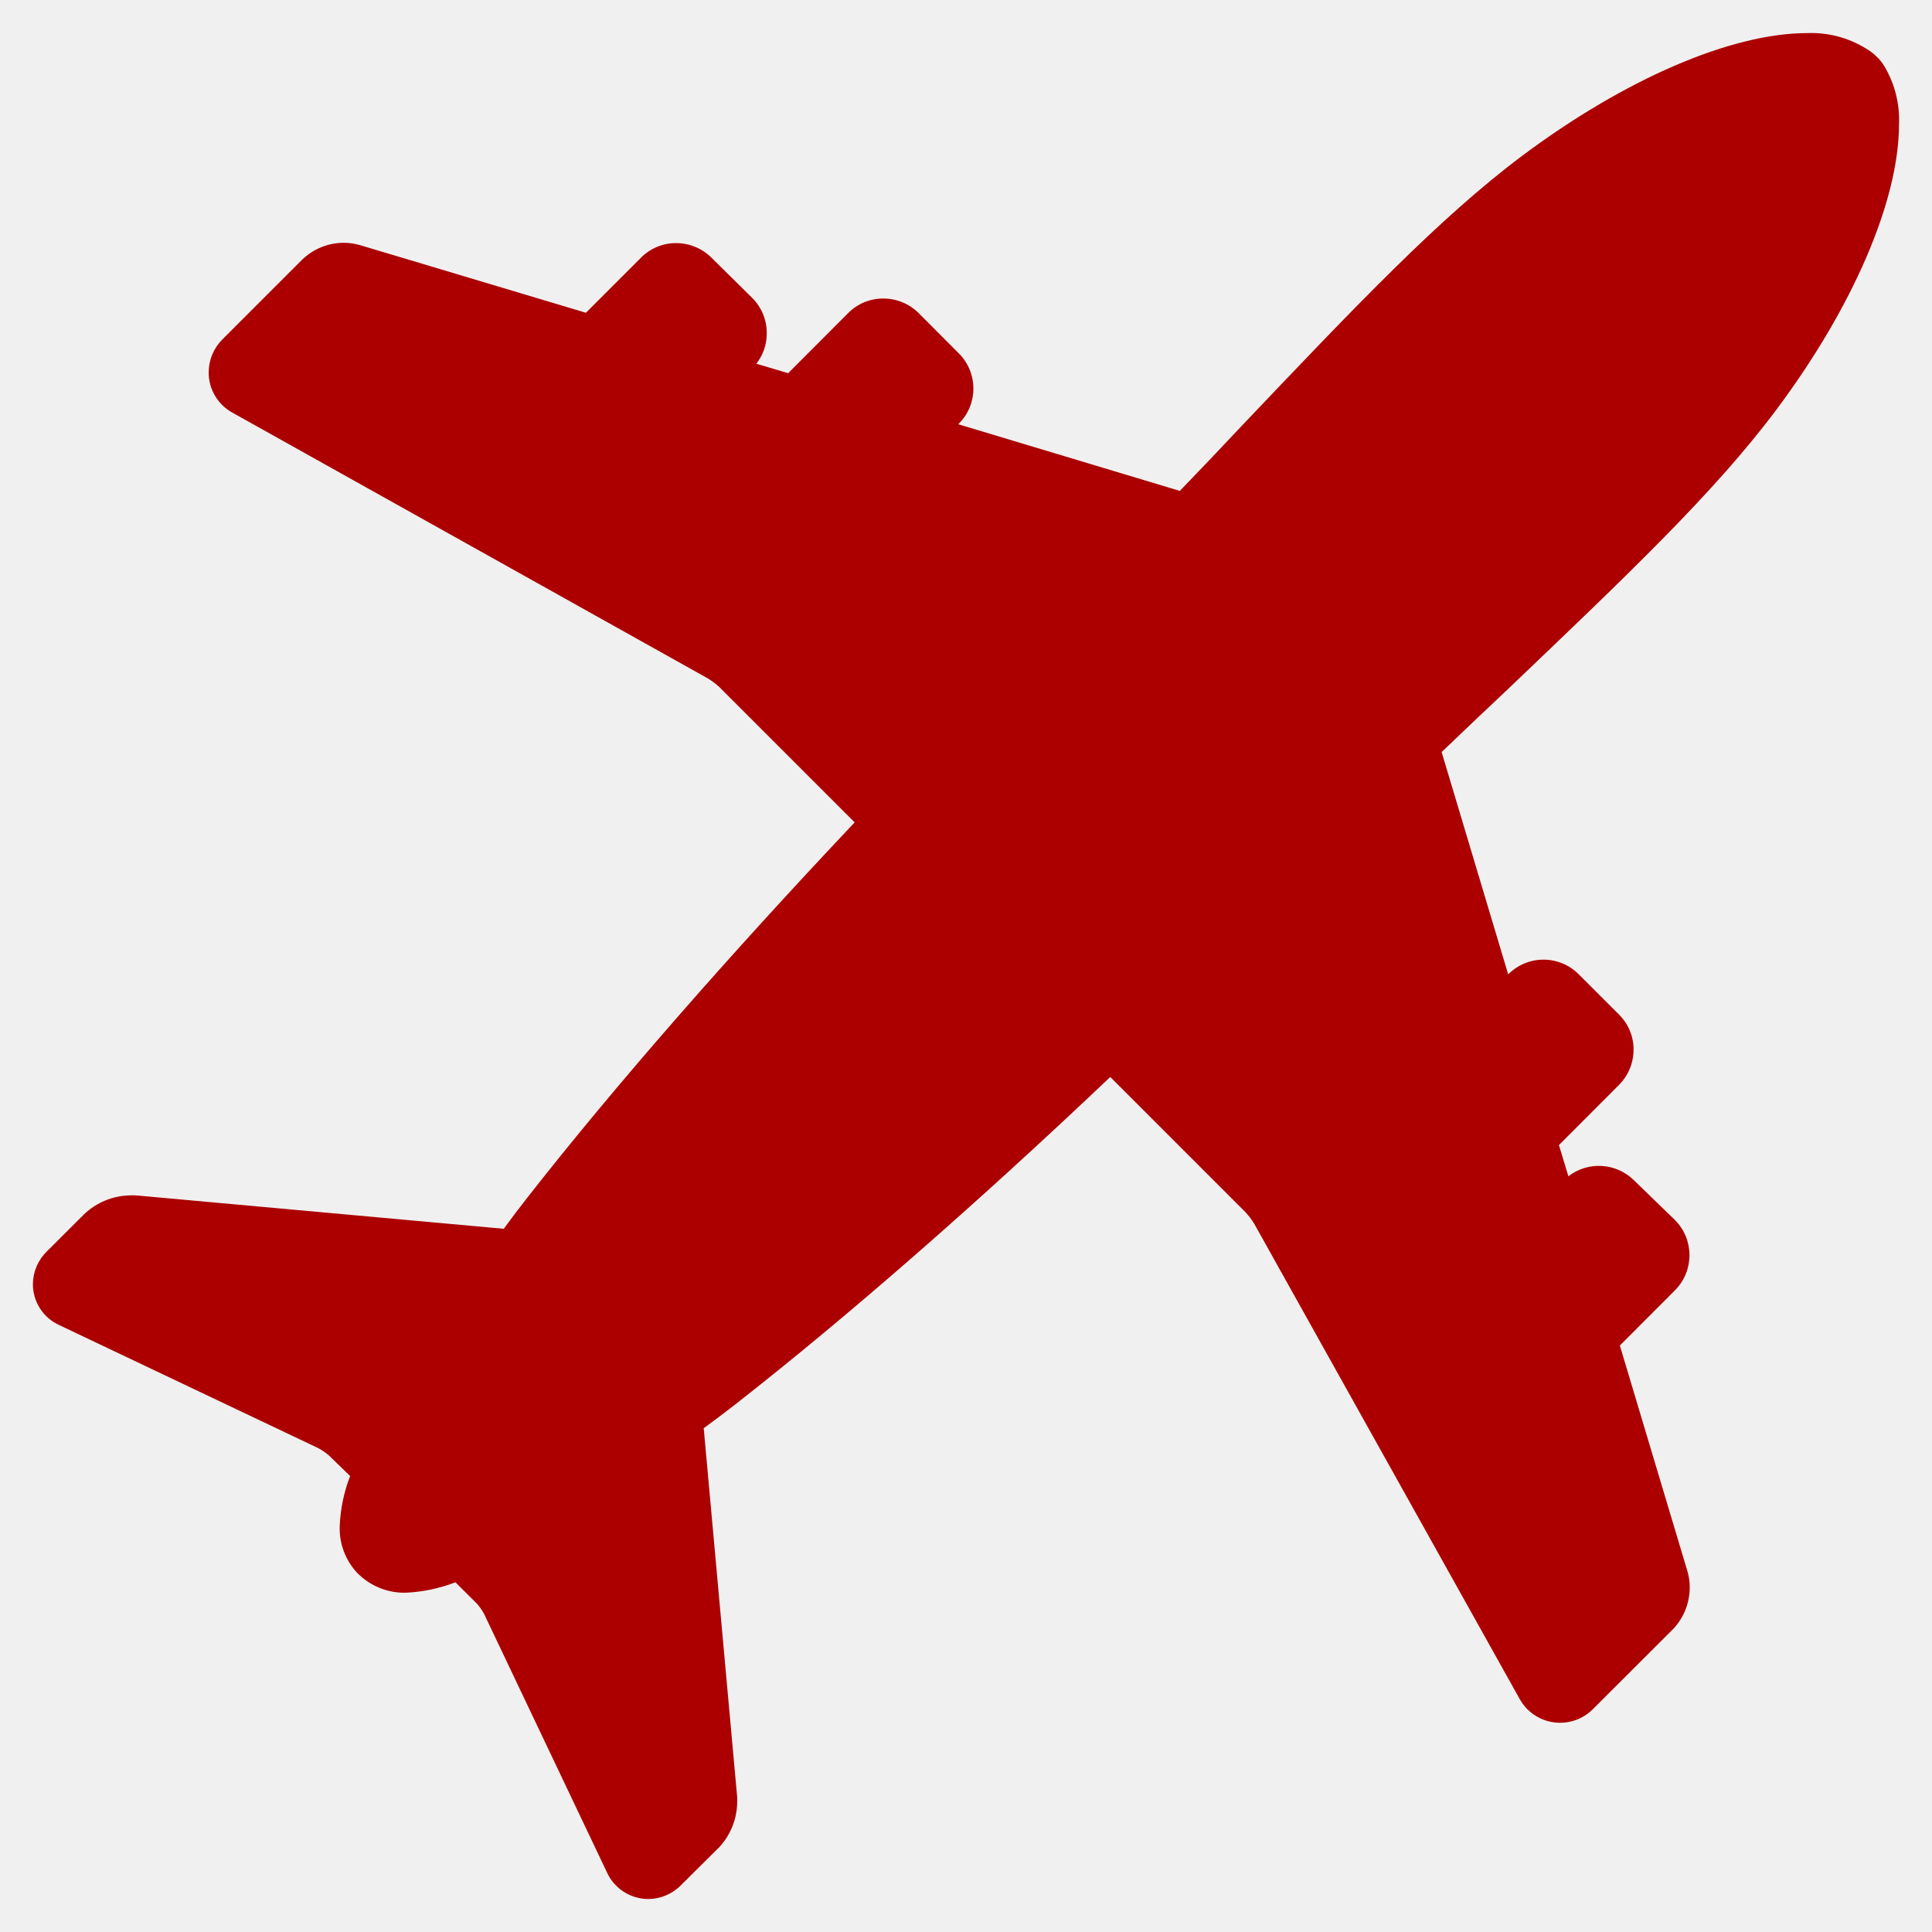
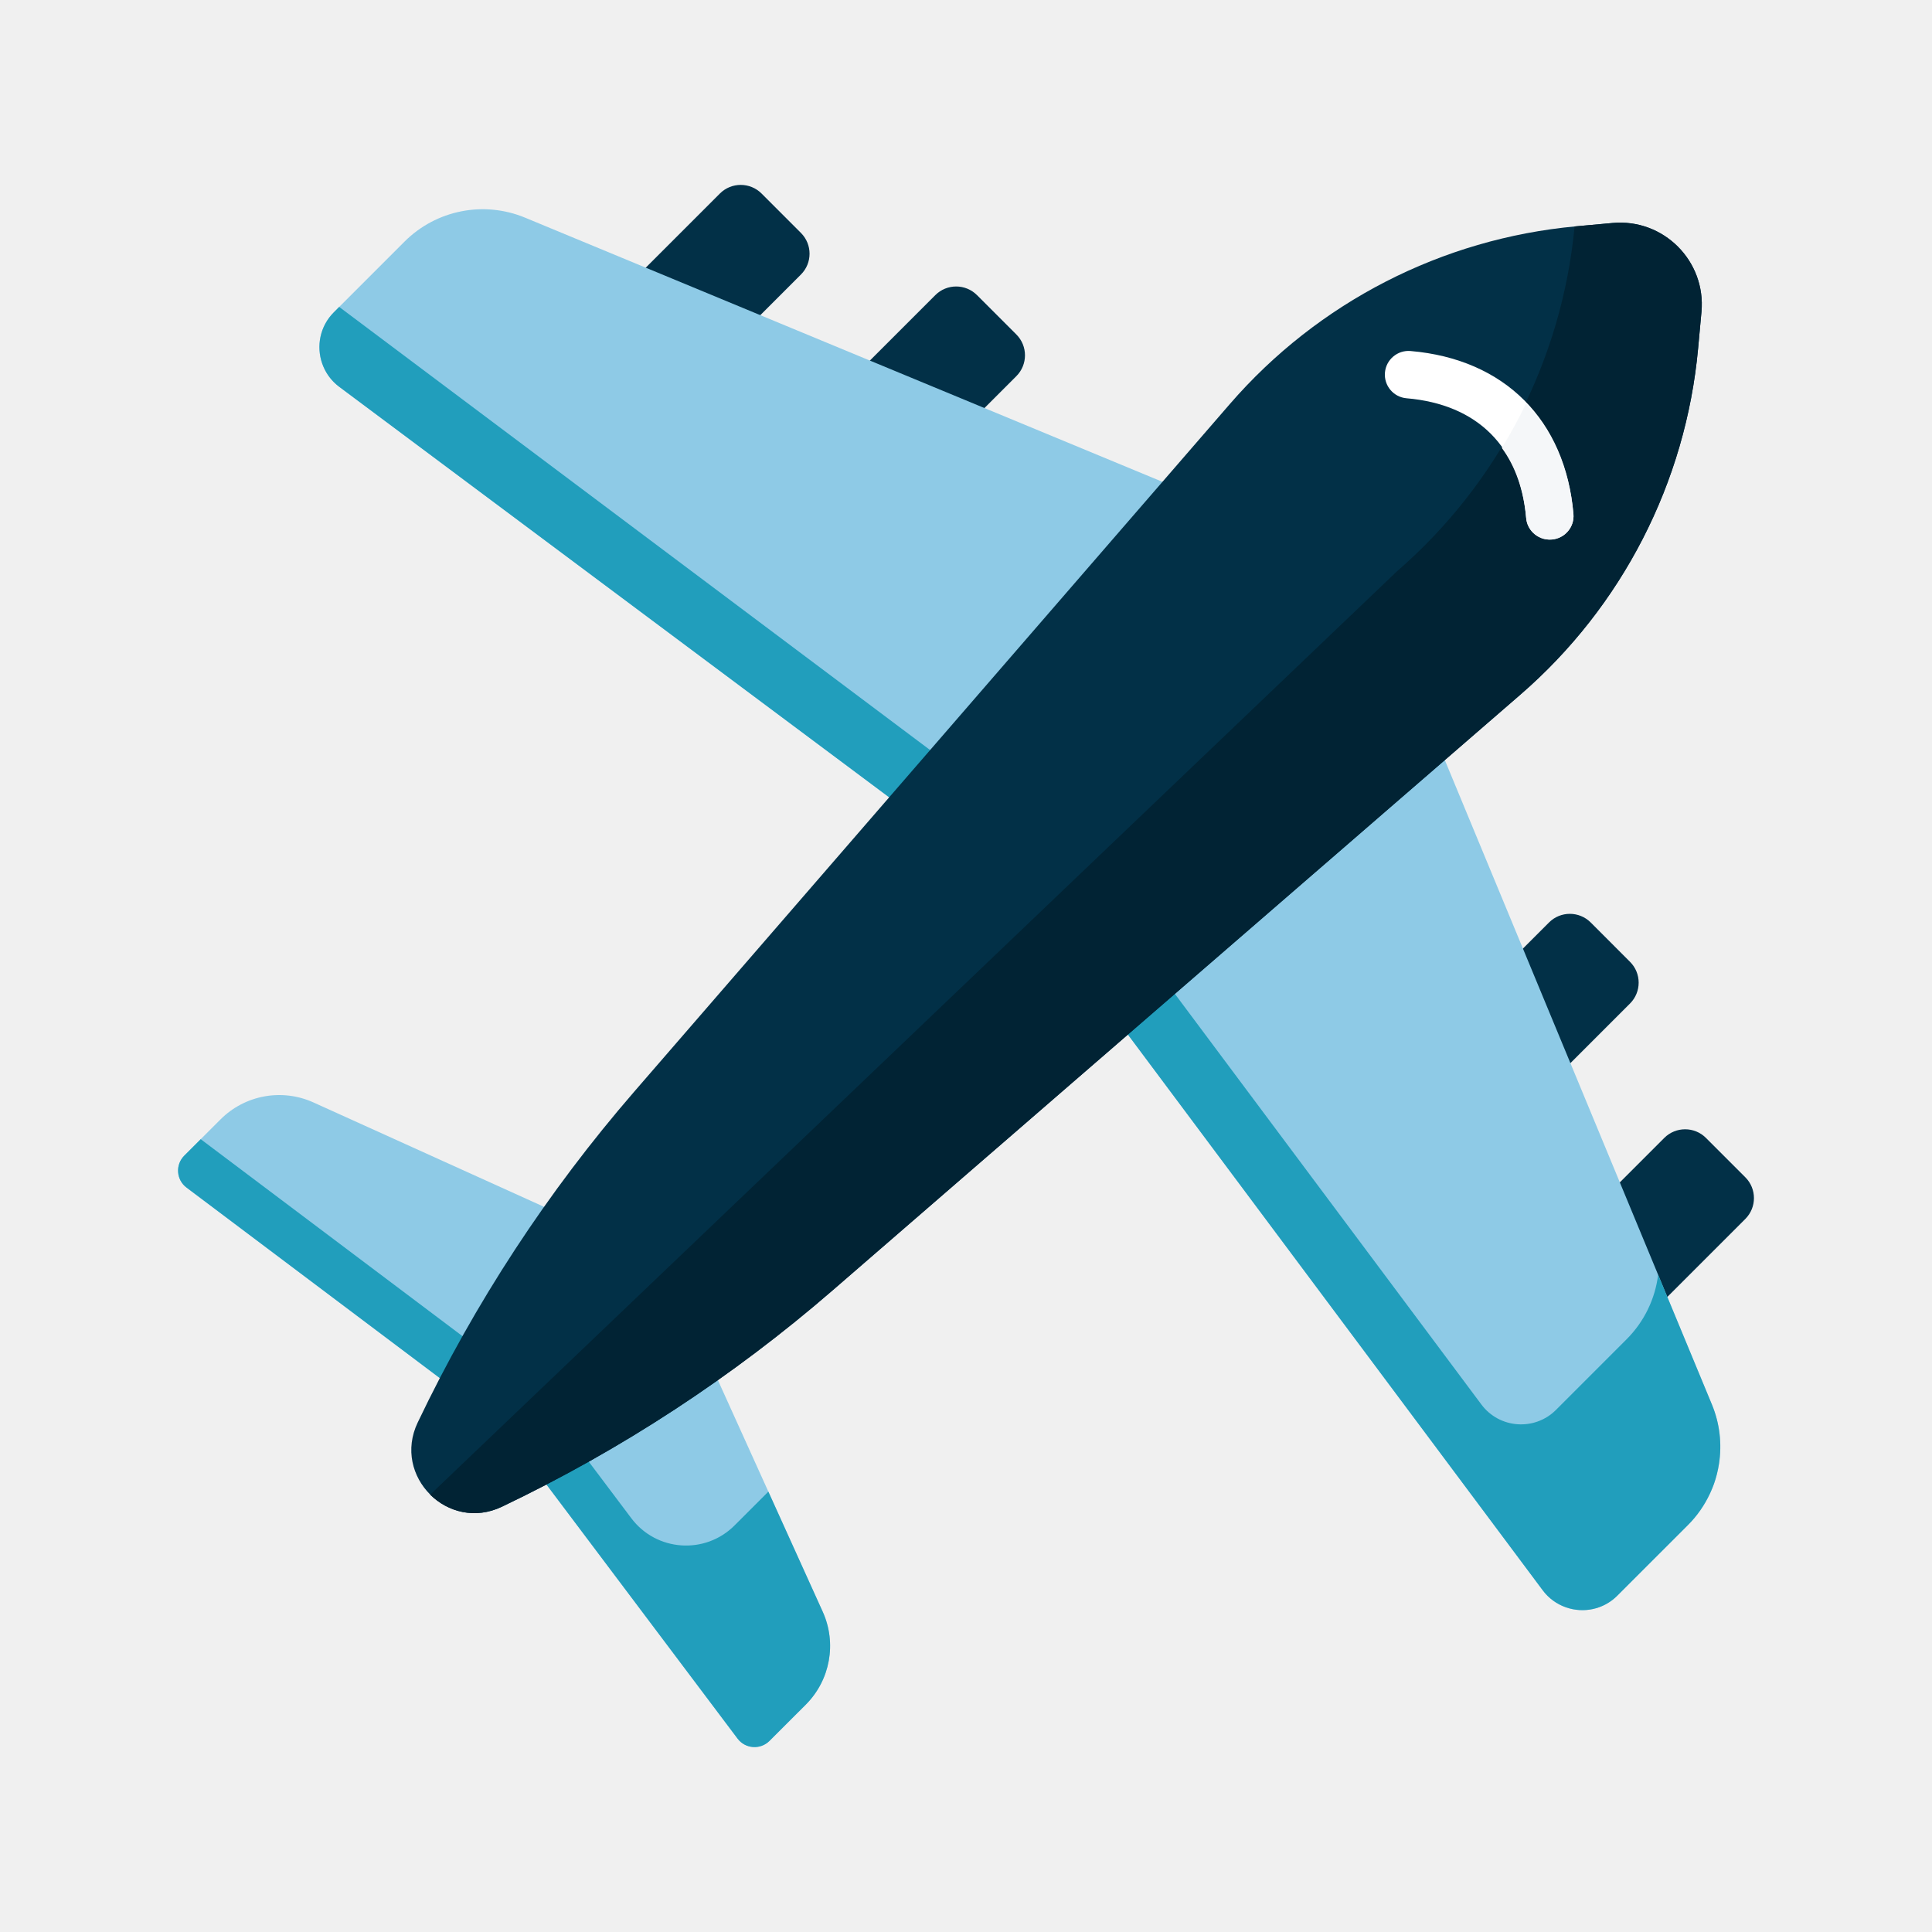
- <svg xmlns="http://www.w3.org/2000/svg" id="Layer_1" data-name="Layer 1" viewBox="0 0 100 100" version="1.1" width="100" height="100">
-   <defs id="defs4">
-     <style id="style2">.cls-1{fill:#ac0000;}</style>
-   </defs>
-   <g id="g821" transform="translate(1.702391,-1.688405)">
-     <path style="fill:#ac0000;stroke-width:0.538" id="path8" d="M 90.239,22.899 C 94.206,17.592 96.579,12.082 96.59,8.148 A 5.435,5.435 0 0 0 95.842,5.134 2.233,2.233 0 0 0 95.406,4.596 2.492,2.492 0 0 0 94.867,4.192 5.382,5.382 0 0 0 91.838,3.401 c -3.929,0 -9.439,2.379 -14.751,6.35 C 72.781,12.98 68.508,17.485 62.556,23.744 q -1.512,1.614 -3.191,3.353 l -11.468,-3.45 0.032,-0.032 a 2.572,2.572 0 0 0 0,-3.633 l -2.077,-2.083 a 2.589,2.589 0 0 0 -1.83,-0.759 2.54,2.54 0 0 0 -1.824,0.753 l -3.105,3.111 -1.647,-0.49 a 2.519,2.519 0 0 0 0.538,-1.566 2.551,2.551 0 0 0 -0.748,-1.835 l -2.115,-2.088 a 2.594,2.594 0 0 0 -1.83,-0.753 2.535,2.535 0 0 0 -1.814,0.753 l -2.852,2.852 -11.7,-3.503 a 3.014,3.014 0 0 0 -0.84,-0.118 3.1,3.1 0 0 0 -2.153,0.877 l -4.112,4.112 a 2.416,2.416 0 0 0 -0.721,1.701 2.363,2.363 0 0 0 1.254,2.115 l 24.589,13.745 a 3.88,3.88 0 0 1 0.597,0.452 l 6.996,6.996 c -6.539,6.926 -12.399,13.621 -16.941,19.422 -0.425,0.538 -0.829,1.076 -1.222,1.614 L 5.338,63.562 a 2.637,2.637 0 0 0 -0.328,0 3.536,3.536 0 0 0 -2.357,0.974 L 0.732,66.452 A 2.4,2.4 0 0 0 -1.0198292e-4,68.131 2.33,2.33 0 0 0 1.383,70.284 l 13.39,6.361 a 3.342,3.342 0 0 1 0.538,0.366 l 1.109,1.076 a 8.072,8.072 0 0 0 -0.538,2.578 3.369,3.369 0 0 0 0.931,2.465 l 0.048,0.043 v 0 a 3.396,3.396 0 0 0 2.459,0.953 8.164,8.164 0 0 0 2.551,-0.538 l 1.13,1.125 a 3.019,3.019 0 0 1 0.35,0.506 l 6.35,13.357 a 2.357,2.357 0 0 0 2.153,1.405 v 0 a 2.379,2.379 0 0 0 1.69,-0.716 l 1.975,-1.959 a 3.487,3.487 0 0 0 0.936,-2.352 c 0,-0.108 0,-0.194 0,-0.237 L 34.722,75.612 c 0.538,-0.393 1.076,-0.796 1.614,-1.216 C 42.17,69.832 48.865,63.982 55.764,57.433 l 6.996,6.996 a 3.864,3.864 0 0 1 0.457,0.603 L 76.936,89.593 a 2.395,2.395 0 0 0 3.832,0.538 l 4.144,-4.138 a 3.127,3.127 0 0 0 0.845,-2.153 2.868,2.868 0 0 0 -0.113,-0.807 l -3.503,-11.7 2.852,-2.858 a 2.578,2.578 0 0 0 0,-3.638 l -2.115,-2.05 a 2.583,2.583 0 0 0 -3.401,-0.215 l -0.49,-1.614 3.111,-3.116 a 2.594,2.594 0 0 0 0.753,-1.824 2.535,2.535 0 0 0 -0.753,-1.814 l -2.083,-2.083 a 2.572,2.572 0 0 0 -3.654,0 v 0 L 72.916,40.615 q 1.781,-1.706 3.401,-3.229 c 6.216,-5.931 10.72,-10.204 13.922,-14.487 z" class="cls-1" />
-   </g>
+ <svg xmlns="http://www.w3.org/2000/svg" width="64" height="64" viewBox="0 0 64 64" fill="none">
+   <path d="M22.722 12.905L20.038 10.22L23.847 6.411C24.228 6.03 24.846 6.03 25.228 6.411L26.531 7.715C26.913 8.096 26.913 8.714 26.531 9.095L22.722 12.905Z" fill="#023047" />
+   <path d="M29.859 16.27L27.174 13.586L30.984 9.776C31.365 9.395 31.983 9.395 32.364 9.776L33.668 11.08C34.049 11.461 34.049 12.079 33.668 12.46L29.859 16.27Z" fill="#023047" />
+   <path d="M51.322 41.505L54.006 44.189L57.816 40.379C58.197 39.998 58.197 39.38 57.816 38.999L56.512 37.695C56.131 37.314 55.513 37.314 55.131 37.695L51.322 41.505Z" fill="#023047" />
+   <path d="M47.503 34.368L50.188 37.052L53.997 33.242C54.378 32.861 54.378 32.243 53.997 31.862L52.694 30.558C52.312 30.177 51.694 30.177 51.313 30.558L47.503 34.368Z" fill="#023047" />
+   <path d="M51.105 52.681L34.066 29.854L11.238 12.815C10.438 12.218 10.354 11.05 11.06 10.344L13.4 8.004C14.448 6.956 16.024 6.643 17.393 7.21L45.189 18.73L56.709 46.527C57.277 47.896 56.963 49.471 55.916 50.519L53.575 52.859C52.87 53.566 51.702 53.481 51.105 52.681Z" fill="#8ECAE6" />
+   <path d="M24.433 57.595L16.597 47.177L6.179 39.341C5.837 39.084 5.802 38.584 6.104 38.282L7.306 37.081C8.115 36.271 9.341 36.048 10.384 36.52L21.997 41.777L27.253 53.389C27.726 54.432 27.502 55.658 26.693 56.468L25.491 57.669C25.189 57.971 24.69 57.936 24.433 57.595Z" fill="#8ECAE6" />
+   <path d="M27.253 53.389L25.453 49.412L24.332 50.533C23.356 51.509 21.742 51.396 20.912 50.292L17.722 46.051L17.712 46.061L6.649 37.737L6.104 38.282C5.802 38.584 5.837 39.083 6.179 39.34L16.597 47.176L24.433 57.594C24.69 57.936 25.189 57.971 25.491 57.669L26.693 56.468C27.502 55.658 27.726 54.432 27.253 53.389Z" fill="#219EBC" />
+   <path d="M56.648 49.467C56.695 49.365 56.739 49.262 56.777 49.156C56.853 48.94 56.907 48.717 56.943 48.491C57.044 47.84 56.972 47.161 56.709 46.526L55.035 42.486L54.928 42.229C54.829 43.021 54.472 43.776 53.884 44.364L51.544 46.705C50.838 47.41 49.67 47.326 49.073 46.526L35.533 28.387L11.236 10.167L11.06 10.344C10.596 10.808 10.475 11.47 10.673 12.04C10.776 12.337 10.964 12.61 11.238 12.814L26.069 23.885L34.065 29.854L40.034 37.85L51.105 52.681C51.309 52.955 51.582 53.143 51.879 53.246C52.449 53.444 53.111 53.323 53.575 52.859L55.915 50.519C56.226 50.209 56.47 49.851 56.648 49.467Z" fill="#219EBC" />
+   <path d="M16.628 49.913C14.847 50.763 12.987 48.903 13.837 47.122C15.726 43.164 18.138 39.478 21.009 36.163L40.74 13.384C43.658 10.014 47.769 7.904 52.208 7.497L53.418 7.387C55.105 7.232 56.518 8.645 56.363 10.332L56.252 11.541C55.845 15.981 53.736 20.091 50.366 23.01L27.587 42.741C24.272 45.612 20.586 48.024 16.628 49.913Z" fill="#023047" />
+   <path d="M56.252 11.541L56.363 10.332C56.518 8.645 55.104 7.232 53.418 7.387L52.208 7.497C52.192 7.499 52.176 7.501 52.16 7.502C51.743 11.924 49.636 16.015 46.278 18.924L14.25 49.513C14.832 50.088 15.737 50.335 16.622 49.913C20.581 48.024 24.267 45.612 27.582 42.741L50.365 23.01C53.735 20.091 55.845 15.981 56.252 11.541Z" fill="#012334" />
+   <path d="M46.727 11.628C46.295 11.591 45.915 11.911 45.878 12.343C45.841 12.775 46.161 13.156 46.593 13.193C48.948 13.394 50.356 14.802 50.557 17.157C50.574 17.349 50.658 17.518 50.784 17.645C50.942 17.803 51.167 17.893 51.407 17.872C51.839 17.835 52.159 17.455 52.122 17.023C51.856 13.911 49.839 11.894 46.727 11.628Z" fill="white" />
+   <path d="M51.406 17.872C51.839 17.836 52.159 17.46 52.122 17.033C51.992 15.529 51.441 14.285 50.549 13.375C50.307 13.876 50.04 14.364 49.75 14.839C50.201 15.454 50.475 16.235 50.556 17.165C50.572 17.355 50.657 17.523 50.783 17.647C50.941 17.804 51.166 17.892 51.406 17.872Z" fill="#F5F7F9" />
</svg>
